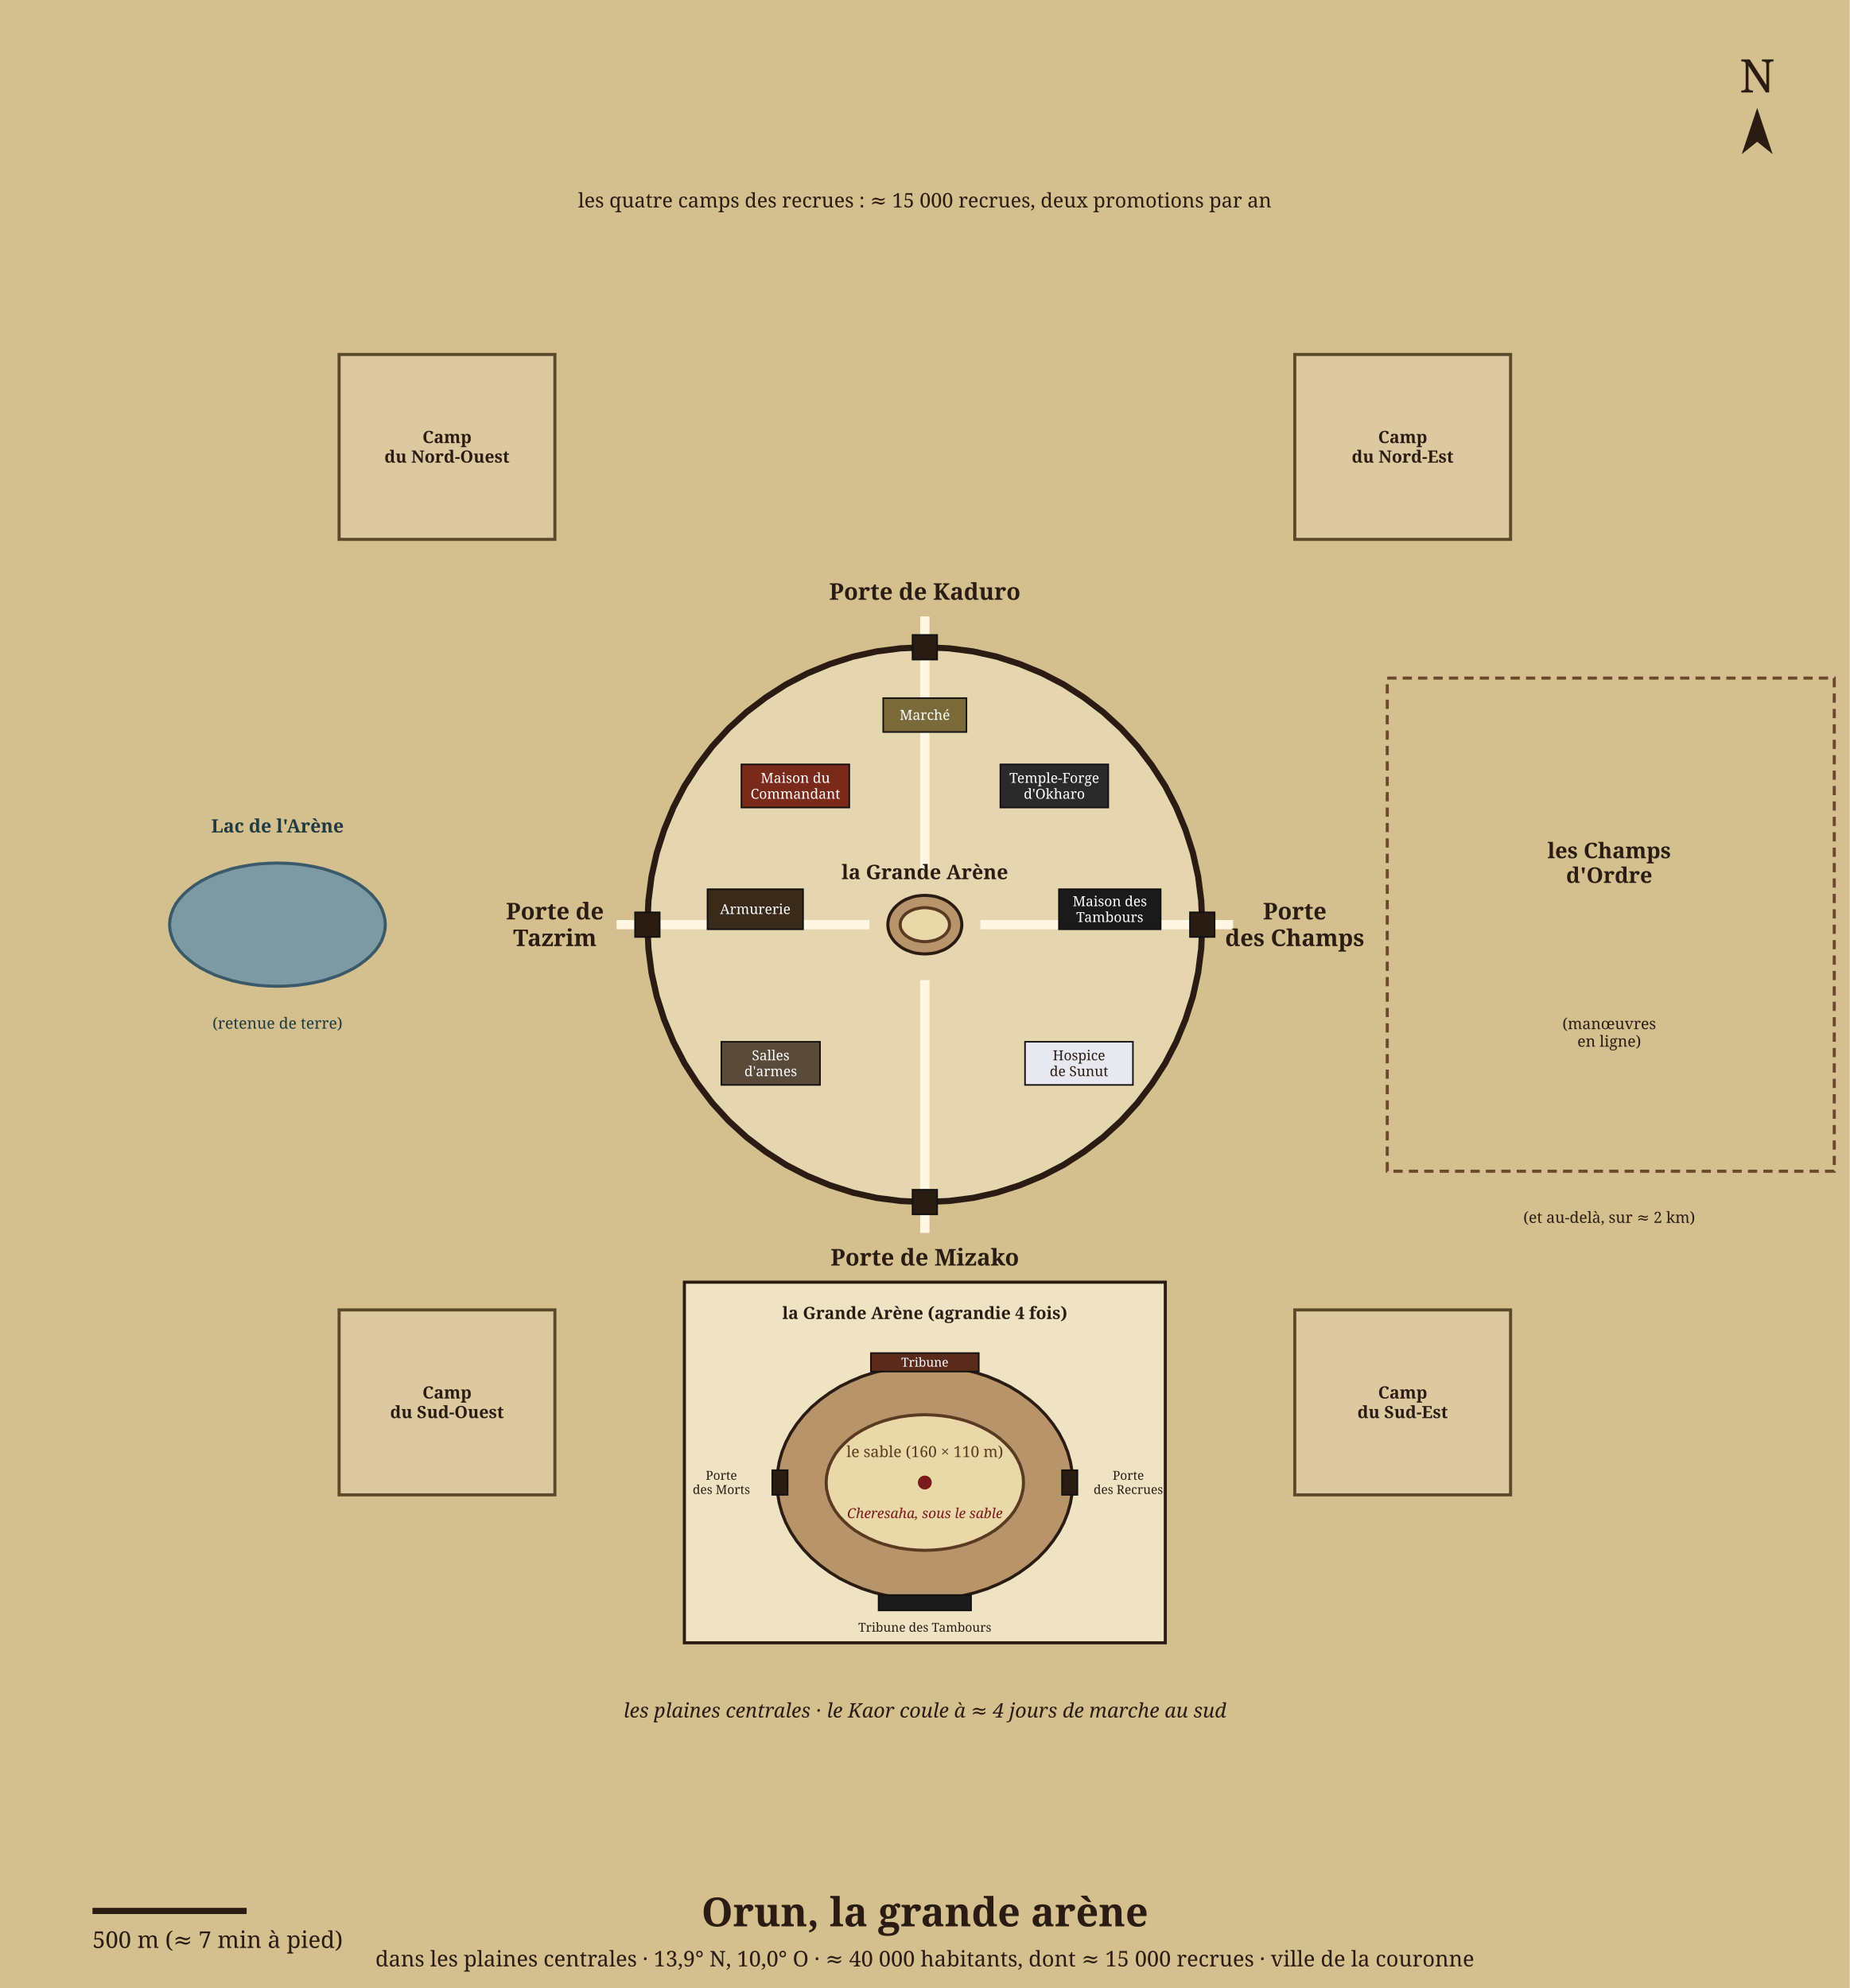
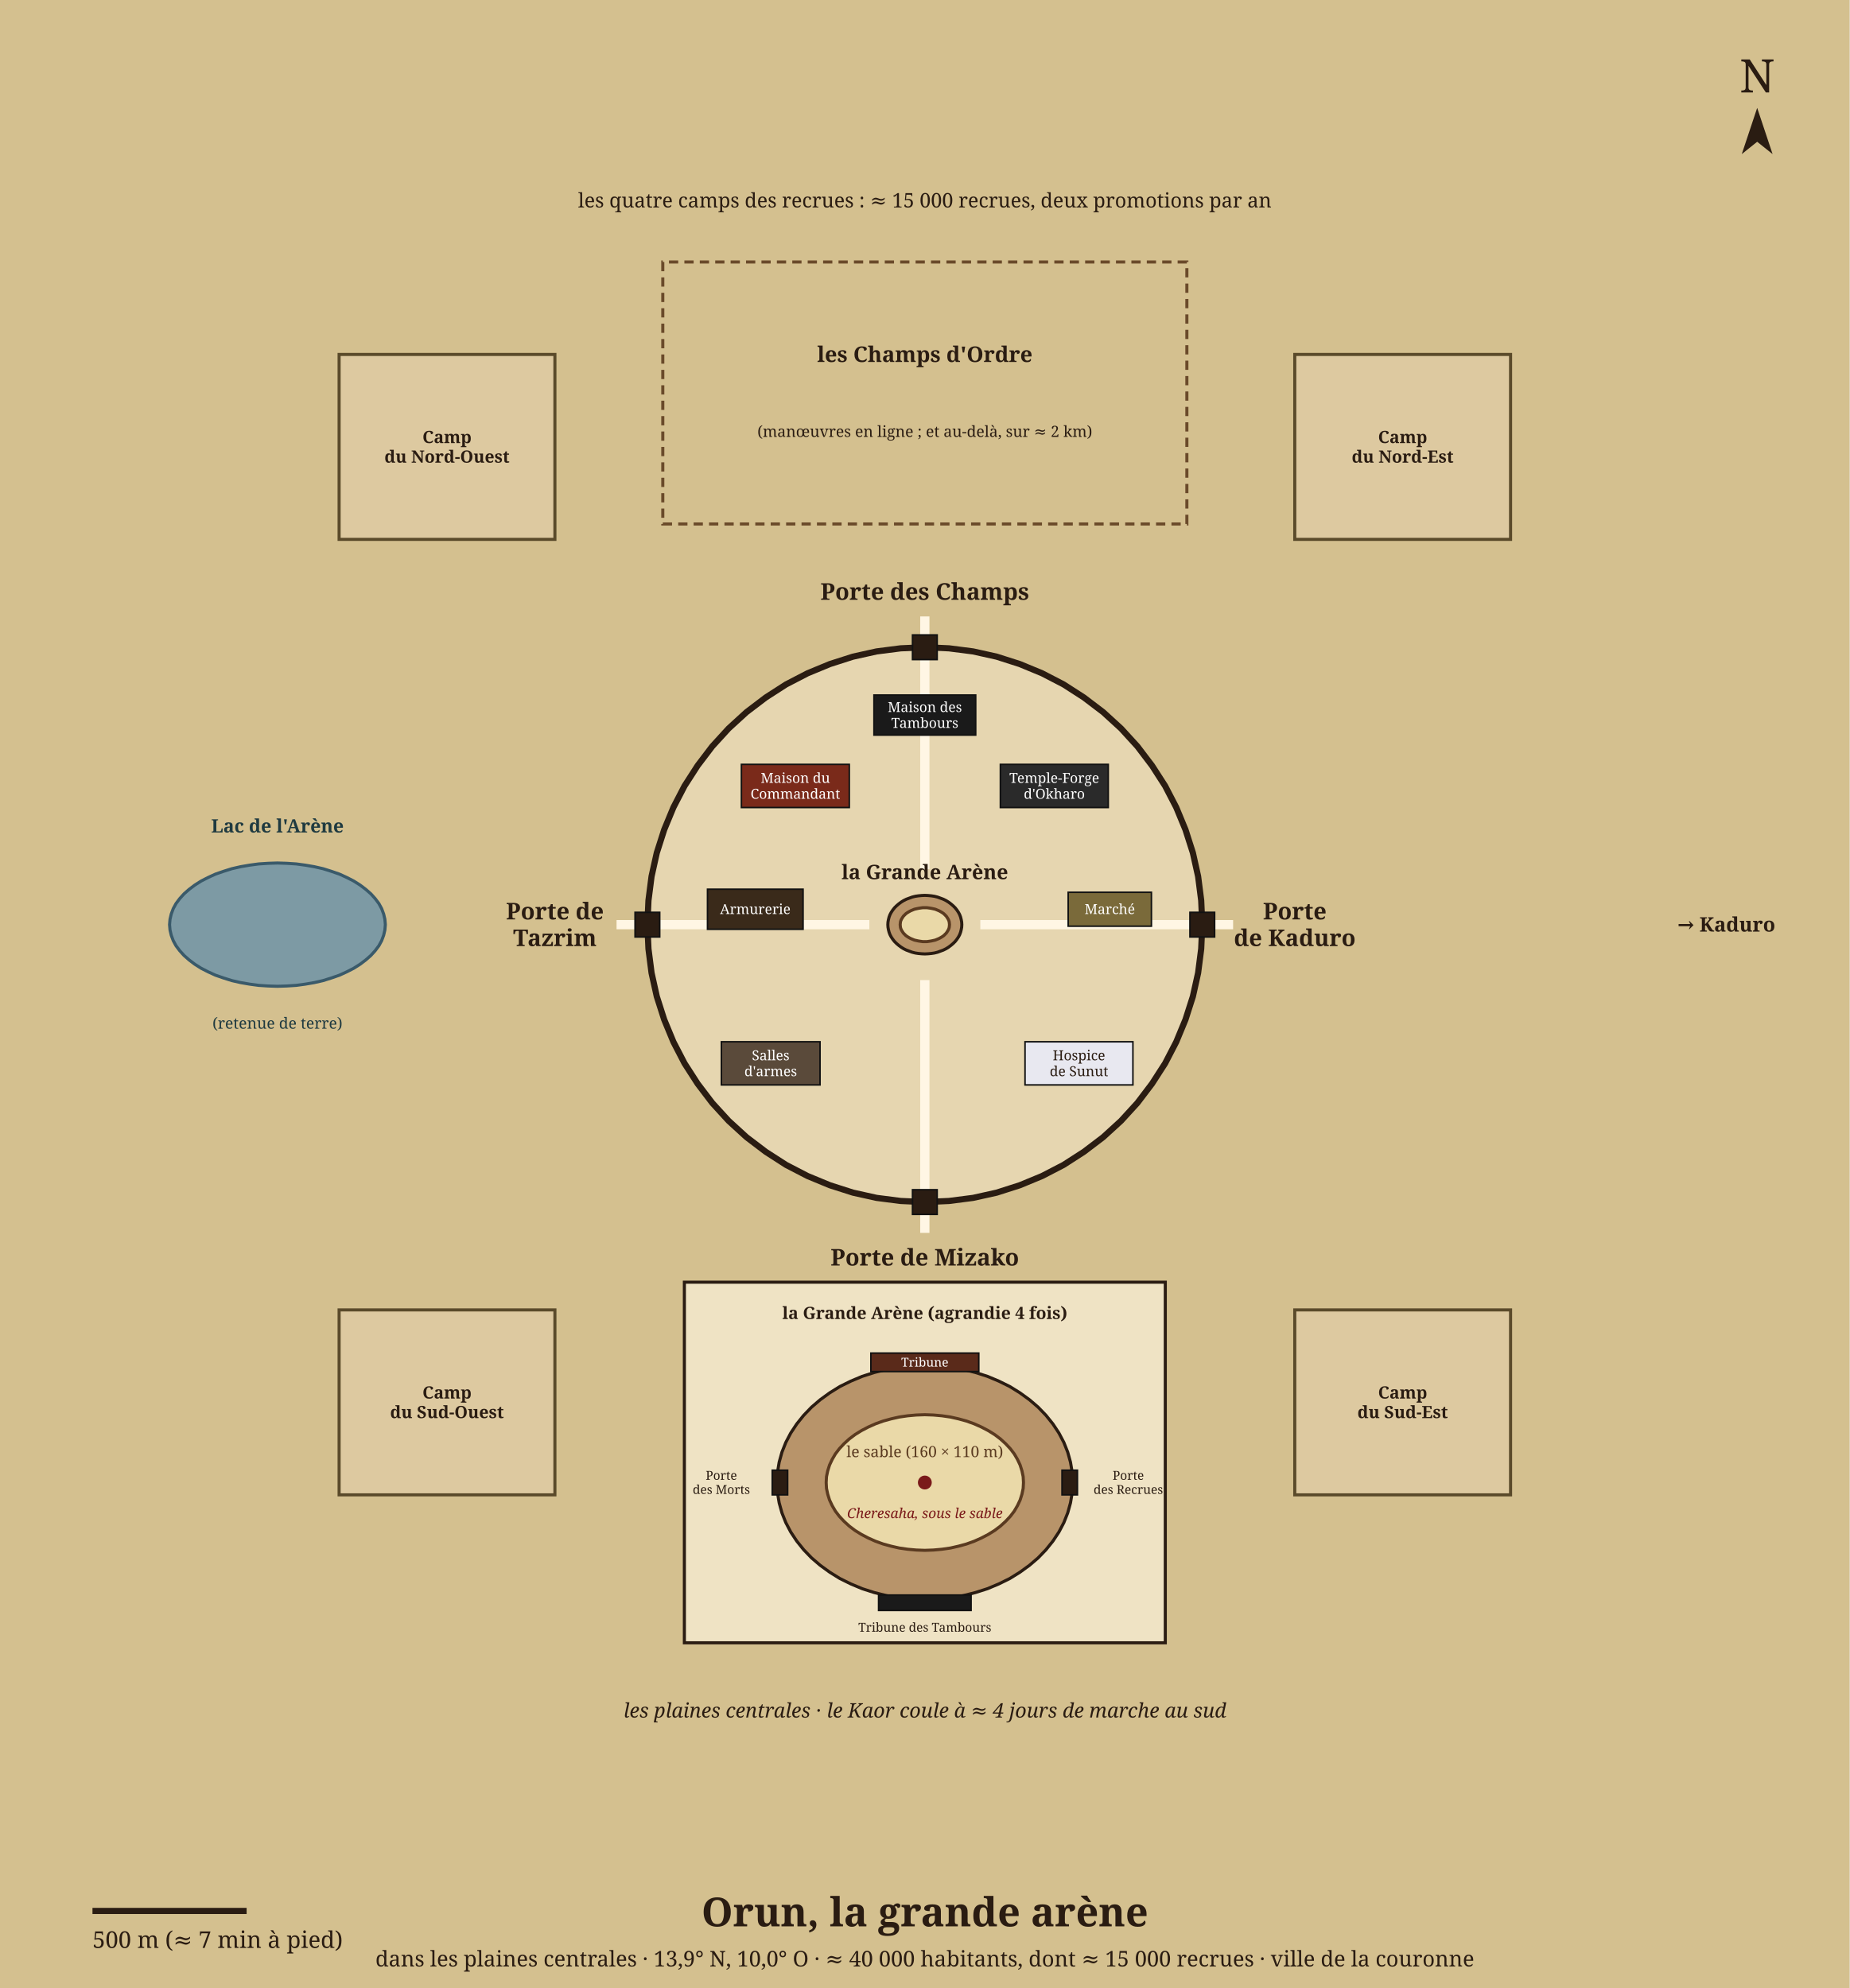
<svg xmlns="http://www.w3.org/2000/svg" viewBox="0 0 1200 1290" font-family="Georgia, serif">
  <rect width="1200" height="1290" fill="#d4c08f" />
  <polygon points="780.0,600.0 779.3,584.3 777.3,568.7 773.9,553.4 769.1,538.4 763.1,523.9 755.9,510.0 747.4,496.8 737.9,484.3 727.3,472.7 715.7,462.1 703.2,452.6 690.0,444.1 676.1,436.9 661.6,430.9 646.6,426.1 631.3,422.7 615.7,420.7 600.0,420.0 584.3,420.7 568.7,422.7 553.4,426.1 538.4,430.9 523.9,436.9 510.0,444.1 496.8,452.6 484.3,462.1 472.7,472.7 462.1,484.3 452.6,496.8 444.1,510.0 436.9,523.9 430.9,538.4 426.1,553.4 422.7,568.7 420.7,584.3 420.0,600.0 420.7,615.7 422.7,631.3 426.1,646.6 430.9,661.6 436.9,676.1 444.1,690.0 452.6,703.2 462.1,715.7 472.7,727.3 484.3,737.9 496.8,747.4 510.0,755.9 523.9,763.1 538.4,769.1 553.4,773.9 568.7,777.3 584.3,779.3 600.0,780.0 615.7,779.3 631.3,777.3 646.6,773.9 661.6,769.1 676.1,763.1 690.0,755.9 703.2,747.4 715.7,737.9 727.3,727.3 737.9,715.7 747.4,703.2 755.9,690.0 763.1,676.1 769.1,661.6 773.9,646.6 777.3,631.3 779.3,615.7" fill="#e6d6b0" stroke="#2a1c12" stroke-width="4" />
  <polyline points="600.0,564.0 600.0,400.0" fill="none" stroke="#fff6e4" stroke-width="6" stroke-linejoin="round" />
  <polyline points="636.0,600.0 800.0,600.0" fill="none" stroke="#fff6e4" stroke-width="6" stroke-linejoin="round" />
  <polyline points="600.0,636.0 600.0,800.0" fill="none" stroke="#fff6e4" stroke-width="6" stroke-linejoin="round" />
  <polyline points="564.0,600.0 400.0,600.0" fill="none" stroke="#fff6e4" stroke-width="6" stroke-linejoin="round" />
  <rect x="592.0" y="412.0" width="16" height="16" fill="#2a1c12" stroke="#111" />
-   <text x="600.0" y="389.2" font-size="15" text-anchor="middle" fill="#2a1c12" font-weight="bold">Porte de Kaduro</text>
+   <text x="600.0" y="389.2" font-size="15" text-anchor="middle" fill="#2a1c12" font-weight="bold">Porte des Champs</text>
  <rect x="772.0" y="592.0" width="16" height="16" fill="#2a1c12" stroke="#111" />
  <text x="840.0" y="596.6" font-size="15" text-anchor="middle" fill="#2a1c12" font-weight="bold">Porte</text>
-   <text x="840.0" y="613.9" font-size="15" text-anchor="middle" fill="#2a1c12" font-weight="bold">des Champs</text>
+   <text x="840.0" y="613.9" font-size="15" text-anchor="middle" fill="#2a1c12" font-weight="bold">de Kaduro</text>
  <rect x="592.0" y="772.0" width="16" height="16" fill="#2a1c12" stroke="#111" />
  <text x="600.0" y="821.2" font-size="15" text-anchor="middle" fill="#2a1c12" font-weight="bold">Porte de Mizako</text>
  <rect x="412.0" y="592.0" width="16" height="16" fill="#2a1c12" stroke="#111" />
  <text x="360.0" y="596.6" font-size="15" text-anchor="middle" fill="#2a1c12" font-weight="bold">Porte de</text>
  <text x="360.0" y="613.9" font-size="15" text-anchor="middle" fill="#2a1c12" font-weight="bold">Tazrim</text>
  <polygon points="624.0,600.0 623.9,598.3 623.6,596.7 623.2,595.1 622.6,593.5 621.8,592.0 620.8,590.5 619.7,589.1 618.4,587.8 617.0,586.6 615.4,585.4 613.8,584.4 612.0,583.5 610.1,582.8 608.2,582.1 606.2,581.6 604.2,581.3 602.1,581.1 600.0,581.0 597.9,581.1 595.8,581.3 593.8,581.6 591.8,582.1 589.9,582.8 588.0,583.5 586.2,584.4 584.6,585.4 583.0,586.6 581.6,587.8 580.3,589.1 579.2,590.5 578.2,592.0 577.4,593.5 576.8,595.1 576.4,596.7 576.1,598.3 576.0,600.0 576.1,601.7 576.4,603.3 576.8,604.9 577.4,606.5 578.2,608.0 579.2,609.5 580.3,610.9 581.6,612.2 583.0,613.4 584.6,614.6 586.2,615.6 588.0,616.5 589.9,617.2 591.8,617.9 593.8,618.4 595.8,618.7 597.9,618.9 600.0,619.0 602.1,618.9 604.2,618.7 606.2,618.4 608.2,617.9 610.1,617.2 612.0,616.5 613.8,615.6 615.4,614.6 617.0,613.4 618.4,612.2 619.7,610.9 620.8,609.5 621.8,608.0 622.6,606.5 623.2,604.9 623.6,603.3 623.9,601.7" fill="#b8946a" stroke="#2a1c12" stroke-width="2" />
  <polygon points="616.0,600.0 615.9,599.0 615.8,598.1 615.5,597.2 615.0,596.2 614.5,595.4 613.9,594.5 613.1,593.7 612.3,592.9 611.3,592.2 610.3,591.6 609.2,591.0 608.0,590.5 606.8,590.0 605.5,589.7 604.1,589.4 602.8,589.2 601.4,589.0 600.0,589.0 598.6,589.0 597.2,589.2 595.9,589.4 594.5,589.7 593.2,590.0 592.0,590.5 590.8,591.0 589.7,591.6 588.7,592.2 587.7,592.9 586.9,593.7 586.1,594.5 585.5,595.4 585.0,596.2 584.5,597.2 584.2,598.1 584.1,599.0 584.0,600.0 584.1,601.0 584.2,601.9 584.5,602.8 585.0,603.8 585.5,604.6 586.1,605.5 586.9,606.3 587.7,607.1 588.7,607.8 589.7,608.4 590.8,609.0 592.0,609.5 593.2,610.0 594.5,610.3 595.9,610.6 597.2,610.8 598.6,611.0 600.0,611.0 601.4,611.0 602.8,610.8 604.1,610.6 605.5,610.3 606.8,610.0 608.0,609.5 609.2,609.0 610.3,608.4 611.3,607.8 612.3,607.1 613.1,606.3 613.9,605.5 614.5,604.6 615.0,603.8 615.5,602.8 615.8,601.9 615.9,601.0" fill="#ead9a8" stroke="#5a3a20" stroke-width="2" />
  <text x="600.0" y="570.5" font-size="13" text-anchor="middle" fill="#2a1c12" font-weight="bold">la Grande Arène</text>
  <rect x="481.0" y="496.0" width="70" height="28" fill="#7a2a1a" stroke="#111" />
  <text x="516.0" y="508.0" font-size="9" text-anchor="middle" fill="#fff">Maison du</text>
  <text x="516.0" y="518.3" font-size="9" text-anchor="middle" fill="#fff">Commandant</text>
  <rect x="649.0" y="496.0" width="70" height="28" fill="#2a2a2a" stroke="#111" />
  <text x="684.0" y="508.0" font-size="9" text-anchor="middle" fill="#fff">Temple-Forge</text>
  <text x="684.0" y="518.3" font-size="9" text-anchor="middle" fill="#fff">d'Okharo</text>
  <rect x="468.0" y="676.0" width="64" height="28" fill="#5a4a3a" stroke="#111" />
  <text x="500.0" y="688.0" font-size="9" text-anchor="middle" fill="#fff">Salles</text>
  <text x="500.0" y="698.3" font-size="9" text-anchor="middle" fill="#fff">d'armes</text>
  <rect x="665.0" y="676.0" width="70" height="28" fill="#e8e8f0" stroke="#111" />
  <text x="700.0" y="688.0" font-size="9" text-anchor="middle" fill="#2a1c12">Hospice</text>
  <text x="700.0" y="698.3" font-size="9" text-anchor="middle" fill="#2a1c12">de Sunut</text>
-   <rect x="573.0" y="453.0" width="54" height="22" fill="#7a6a3a" stroke="#111" />
-   <text x="600.0" y="467.1" font-size="9" text-anchor="middle" fill="#fff">Marché</text>
+   <rect x="693.0" y="579.0" width="54" height="22" fill="#7a6a3a" stroke="#111" />
+   <text x="720.0" y="593.1" font-size="9" text-anchor="middle" fill="#fff">Marché</text>
  <rect x="459.0" y="577.0" width="62" height="26" fill="#3a2a1a" stroke="#111" />
  <text x="490.0" y="593.1" font-size="9" text-anchor="middle" fill="#fff">Armurerie</text>
-   <rect x="687.0" y="577.0" width="66" height="26" fill="#1a1a1a" stroke="#111" />
-   <text x="720.0" y="588.0" font-size="9" text-anchor="middle" fill="#fff">Maison des</text>
-   <text x="720.0" y="598.3" font-size="9" text-anchor="middle" fill="#fff">Tambours</text>
+   <rect x="567.0" y="451.0" width="66" height="26" fill="#1a1a1a" stroke="#111" />
+   <text x="600.0" y="462.0" font-size="9" text-anchor="middle" fill="#fff">Maison des</text>
+   <text x="600.0" y="472.3" font-size="9" text-anchor="middle" fill="#fff">Tambours</text>
  <polygon points="220.0,350.0 360.0,350.0 360.0,230.0 220.0,230.0" fill="#ddc9a0" stroke="#5a4a2a" stroke-width="2" />
  <text x="290.0" y="287.5" font-size="11" text-anchor="middle" fill="#2a1c12" font-weight="bold">Camp</text>
  <text x="290.0" y="300.2" font-size="11" text-anchor="middle" fill="#2a1c12" font-weight="bold">du Nord-Ouest</text>
  <polygon points="840.0,350.0 980.0,350.0 980.0,230.0 840.0,230.0" fill="#ddc9a0" stroke="#5a4a2a" stroke-width="2" />
  <text x="910.0" y="287.5" font-size="11" text-anchor="middle" fill="#2a1c12" font-weight="bold">Camp</text>
  <text x="910.0" y="300.2" font-size="11" text-anchor="middle" fill="#2a1c12" font-weight="bold">du Nord-Est</text>
  <polygon points="220.0,970.0 360.0,970.0 360.0,850.0 220.0,850.0" fill="#ddc9a0" stroke="#5a4a2a" stroke-width="2" />
  <text x="290.0" y="907.5" font-size="11" text-anchor="middle" fill="#2a1c12" font-weight="bold">Camp</text>
  <text x="290.0" y="920.2" font-size="11" text-anchor="middle" fill="#2a1c12" font-weight="bold">du Sud-Ouest</text>
  <polygon points="840.0,970.0 980.0,970.0 980.0,850.0 840.0,850.0" fill="#ddc9a0" stroke="#5a4a2a" stroke-width="2" />
  <text x="910.0" y="907.5" font-size="11" text-anchor="middle" fill="#2a1c12" font-weight="bold">Camp</text>
  <text x="910.0" y="920.2" font-size="11" text-anchor="middle" fill="#2a1c12" font-weight="bold">du Sud-Est</text>
  <text x="600.0" y="134.6" font-size="13" text-anchor="middle" fill="#2a1c12">les quatre camps des recrues : ≈ 15 000 recrues, deux promotions par an</text>
-   <polygon points="900.0,440.0 1190.0,440.0 1190.0,760.0 900.0,760.0" fill="none" stroke="#6a4a2a" stroke-width="2" stroke-dasharray="6 4" />
-   <text x="1044.0" y="556.9" font-size="14" text-anchor="middle" fill="#2a1c12" font-weight="bold">les Champs</text>
-   <text x="1044.0" y="572.9" font-size="14" text-anchor="middle" fill="#2a1c12" font-weight="bold">d'Ordre</text>
-   <text x="1044.0" y="667.8" font-size="10" text-anchor="middle" fill="#2a1c12">(manœuvres</text>
-   <text x="1044.0" y="679.2" font-size="10" text-anchor="middle" fill="#2a1c12">en ligne)</text>
-   <text x="1044.0" y="793.5" font-size="10" text-anchor="middle" fill="#2a1c12">(et au-delà, sur ≈ 2 km)</text>
+   <polygon points="430.0,340.0 770.0,340.0 770.0,170.0 430.0,170.0" fill="none" stroke="#6a4a2a" stroke-width="2" stroke-dasharray="6 4" />
+   <text x="600.0" y="234.9" font-size="14" text-anchor="middle" fill="#2a1c12" font-weight="bold">les Champs d'Ordre</text>
+   <text x="600.0" y="283.5" font-size="10" text-anchor="middle" fill="#2a1c12">(manœuvres en ligne ; et au-delà, sur ≈ 2 km)</text>
+   <text x="1120.0" y="604.5" font-size="13" text-anchor="middle" fill="#2a1c12" font-weight="bold">→ Kaduro</text>
  <polygon points="250.0,600.0 249.7,596.5 248.9,593.1 247.6,589.6 245.8,586.3 243.4,583.1 240.6,580.0 237.3,577.1 233.6,574.3 229.5,571.7 225.0,569.4 220.2,567.2 215.0,565.4 209.6,563.7 203.9,562.4 198.1,561.4 192.2,560.6 186.1,560.2 180.0,560.0 173.9,560.2 167.8,560.6 161.9,561.4 156.1,562.4 150.4,563.7 145.0,565.4 139.8,567.2 135.0,569.4 130.5,571.7 126.4,574.3 122.7,577.1 119.4,580.0 116.6,583.1 114.2,586.3 112.4,589.6 111.1,593.1 110.3,596.5 110.0,600.0 110.3,603.5 111.1,606.9 112.4,610.4 114.2,613.7 116.6,616.9 119.4,620.0 122.7,622.9 126.4,625.7 130.5,628.3 135.0,630.6 139.8,632.8 145.0,634.6 150.4,636.3 156.1,637.6 161.9,638.6 167.8,639.4 173.9,639.8 180.0,640.0 186.1,639.8 192.2,639.4 198.1,638.6 203.9,637.6 209.6,636.3 215.0,634.6 220.2,632.8 225.0,630.6 229.5,628.3 233.6,625.7 237.3,622.9 240.6,620.0 243.4,616.9 245.8,613.7 247.6,610.4 248.9,606.9 249.7,603.5" fill="#7d9aa4" stroke="#3a5a6a" stroke-width="2" />
  <text x="180.0" y="540.2" font-size="12" text-anchor="middle" fill="#1f3a40" font-weight="bold">Lac de l'Arène</text>
  <text x="180.0" y="667.5" font-size="10" text-anchor="middle" fill="#1f3a40">(retenue de terre)</text>
  <polygon points="444.0,1066.0 756.0,1066.0 756.0,832.0 444.0,832.0" fill="#efe3c4" stroke="#2a1c12" stroke-width="2" />
  <text x="600.0" y="855.9" font-size="11" text-anchor="middle" fill="#2a1c12" font-weight="bold">la Grande Arène (agrandie 4 fois)</text>
  <polygon points="696.0,962.0 695.6,955.4 694.5,948.8 692.7,942.3 690.2,936.0 687.0,929.9 683.1,924.0 678.6,918.4 673.5,913.1 667.9,908.3 661.7,903.8 655.1,899.7 648.0,896.2 640.6,893.1 632.8,890.6 624.8,888.6 616.7,887.2 608.4,886.3 600.0,886.0 591.6,886.3 583.3,887.2 575.2,888.6 567.2,890.6 559.4,893.1 552.0,896.2 544.9,899.7 538.3,903.8 532.1,908.3 526.5,913.1 521.4,918.4 516.9,924.0 513.0,929.9 509.8,936.0 507.3,942.3 505.5,948.8 504.4,955.4 504.0,962.0 504.4,968.6 505.5,975.2 507.3,981.7 509.8,988.0 513.0,994.1 516.9,1000.0 521.4,1005.6 526.5,1010.9 532.1,1015.7 538.3,1020.2 544.9,1024.3 552.0,1027.8 559.4,1030.9 567.2,1033.4 575.2,1035.4 583.3,1036.8 591.6,1037.7 600.0,1038.0 608.4,1037.7 616.7,1036.8 624.8,1035.4 632.8,1033.4 640.6,1030.9 648.0,1027.8 655.1,1024.3 661.7,1020.2 667.9,1015.7 673.5,1010.9 678.6,1005.6 683.1,1000.0 687.0,994.1 690.2,988.0 692.7,981.7 694.5,975.2 695.6,968.6" fill="#b8946a" stroke="#2a1c12" stroke-width="2" />
  <polygon points="664.0,962.0 663.8,958.2 663.0,954.4 661.8,950.6 660.1,947.0 658.0,943.4 655.4,940.0 652.4,936.8 649.0,933.7 645.3,930.9 641.1,928.3 636.7,926.0 632.0,923.9 627.0,922.1 621.9,920.7 616.6,919.5 611.1,918.7 605.6,918.2 600.0,918.0 594.4,918.2 588.9,918.7 583.4,919.5 578.1,920.7 573.0,922.1 568.0,923.9 563.3,926.0 558.9,928.3 554.7,930.9 551.0,933.7 547.6,936.8 544.6,940.0 542.0,943.4 539.9,947.0 538.2,950.6 537.0,954.4 536.2,958.2 536.0,962.0 536.2,965.8 537.0,969.6 538.2,973.4 539.9,977.0 542.0,980.6 544.6,984.0 547.6,987.2 551.0,990.3 554.7,993.1 558.9,995.7 563.3,998.0 568.0,1000.1 573.0,1001.9 578.1,1003.3 583.4,1004.5 588.9,1005.3 594.4,1005.8 600.0,1006.0 605.6,1005.8 611.1,1005.3 616.6,1004.5 621.9,1003.3 627.0,1001.9 632.0,1000.1 636.7,998.0 641.1,995.7 645.3,993.1 649.0,990.3 652.4,987.2 655.4,984.0 658.0,980.6 660.1,977.0 661.8,973.4 663.0,969.6 663.8,965.8" fill="#ead9a8" stroke="#5a3a20" stroke-width="2" />
  <text x="600.0" y="945.5" font-size="10" text-anchor="middle" fill="#5a3a20">le sable (160 × 110 m)</text>
  <circle cx="600.0" cy="962.0" r="4" fill="#7a1a1a" stroke="#7a1a1a" />
  <text x="600.0" y="985.1" font-size="9" text-anchor="middle" fill="#7a1a1a" font-style="italic">Cheresaha, sous le sable</text>
  <rect x="565.0" y="878.0" width="70" height="12" fill="#5a2a1a" stroke="#111" />
  <text x="600.0" y="886.8" font-size="8" text-anchor="middle" fill="#fff">Tribune</text>
  <rect x="501.0" y="954.0" width="10" height="16" fill="#2a1c12" stroke="#111" />
  <text x="468.0" y="960.2" font-size="8" text-anchor="middle" fill="#2a1c12">Porte</text>
  <text x="468.0" y="969.4" font-size="8" text-anchor="middle" fill="#2a1c12">des Morts</text>
  <rect x="689.0" y="954.0" width="10" height="16" fill="#2a1c12" stroke="#111" />
  <text x="732.0" y="960.2" font-size="8" text-anchor="middle" fill="#2a1c12">Porte</text>
  <text x="732.0" y="969.4" font-size="8" text-anchor="middle" fill="#2a1c12">des Recrues</text>
  <rect x="570.0" y="1035.0" width="60" height="10" fill="#1a1a1a" stroke="#111" />
  <text x="600.0" y="1058.8" font-size="8" text-anchor="middle" fill="#2a1c12">Tribune des Tambours</text>
  <text x="600.0" y="1114.5" font-size="13" text-anchor="middle" fill="#2a1c12" font-style="italic">les plaines centrales · le Kaor coule à ≈ 4 jours de marche au sud</text>
  <line x1="60" y1="1240" x2="160.0" y2="1240" stroke="#2a1c12" stroke-width="4" />
  <text x="60" y="1264" font-size="15" fill="#2a1c12">500 m (≈ 7 min à pied)</text>
  <text x="1140" y="60" font-size="30" text-anchor="middle" fill="#2a1c12">N</text>
  <polygon points="1140,70 1130,100 1140,92 1150,100" fill="#2a1c12" />
  <text x="600.0" y="1250" font-size="26" text-anchor="middle" fill="#2a1c12" font-weight="bold">Orun, la grande arène</text>
  <text x="600.0" y="1276" font-size="14" text-anchor="middle" fill="#2a1c12">dans les plaines centrales · 13,9° N, 10,0° O · ≈ 40 000 habitants, dont ≈ 15 000 recrues · ville de la couronne</text>
</svg>
